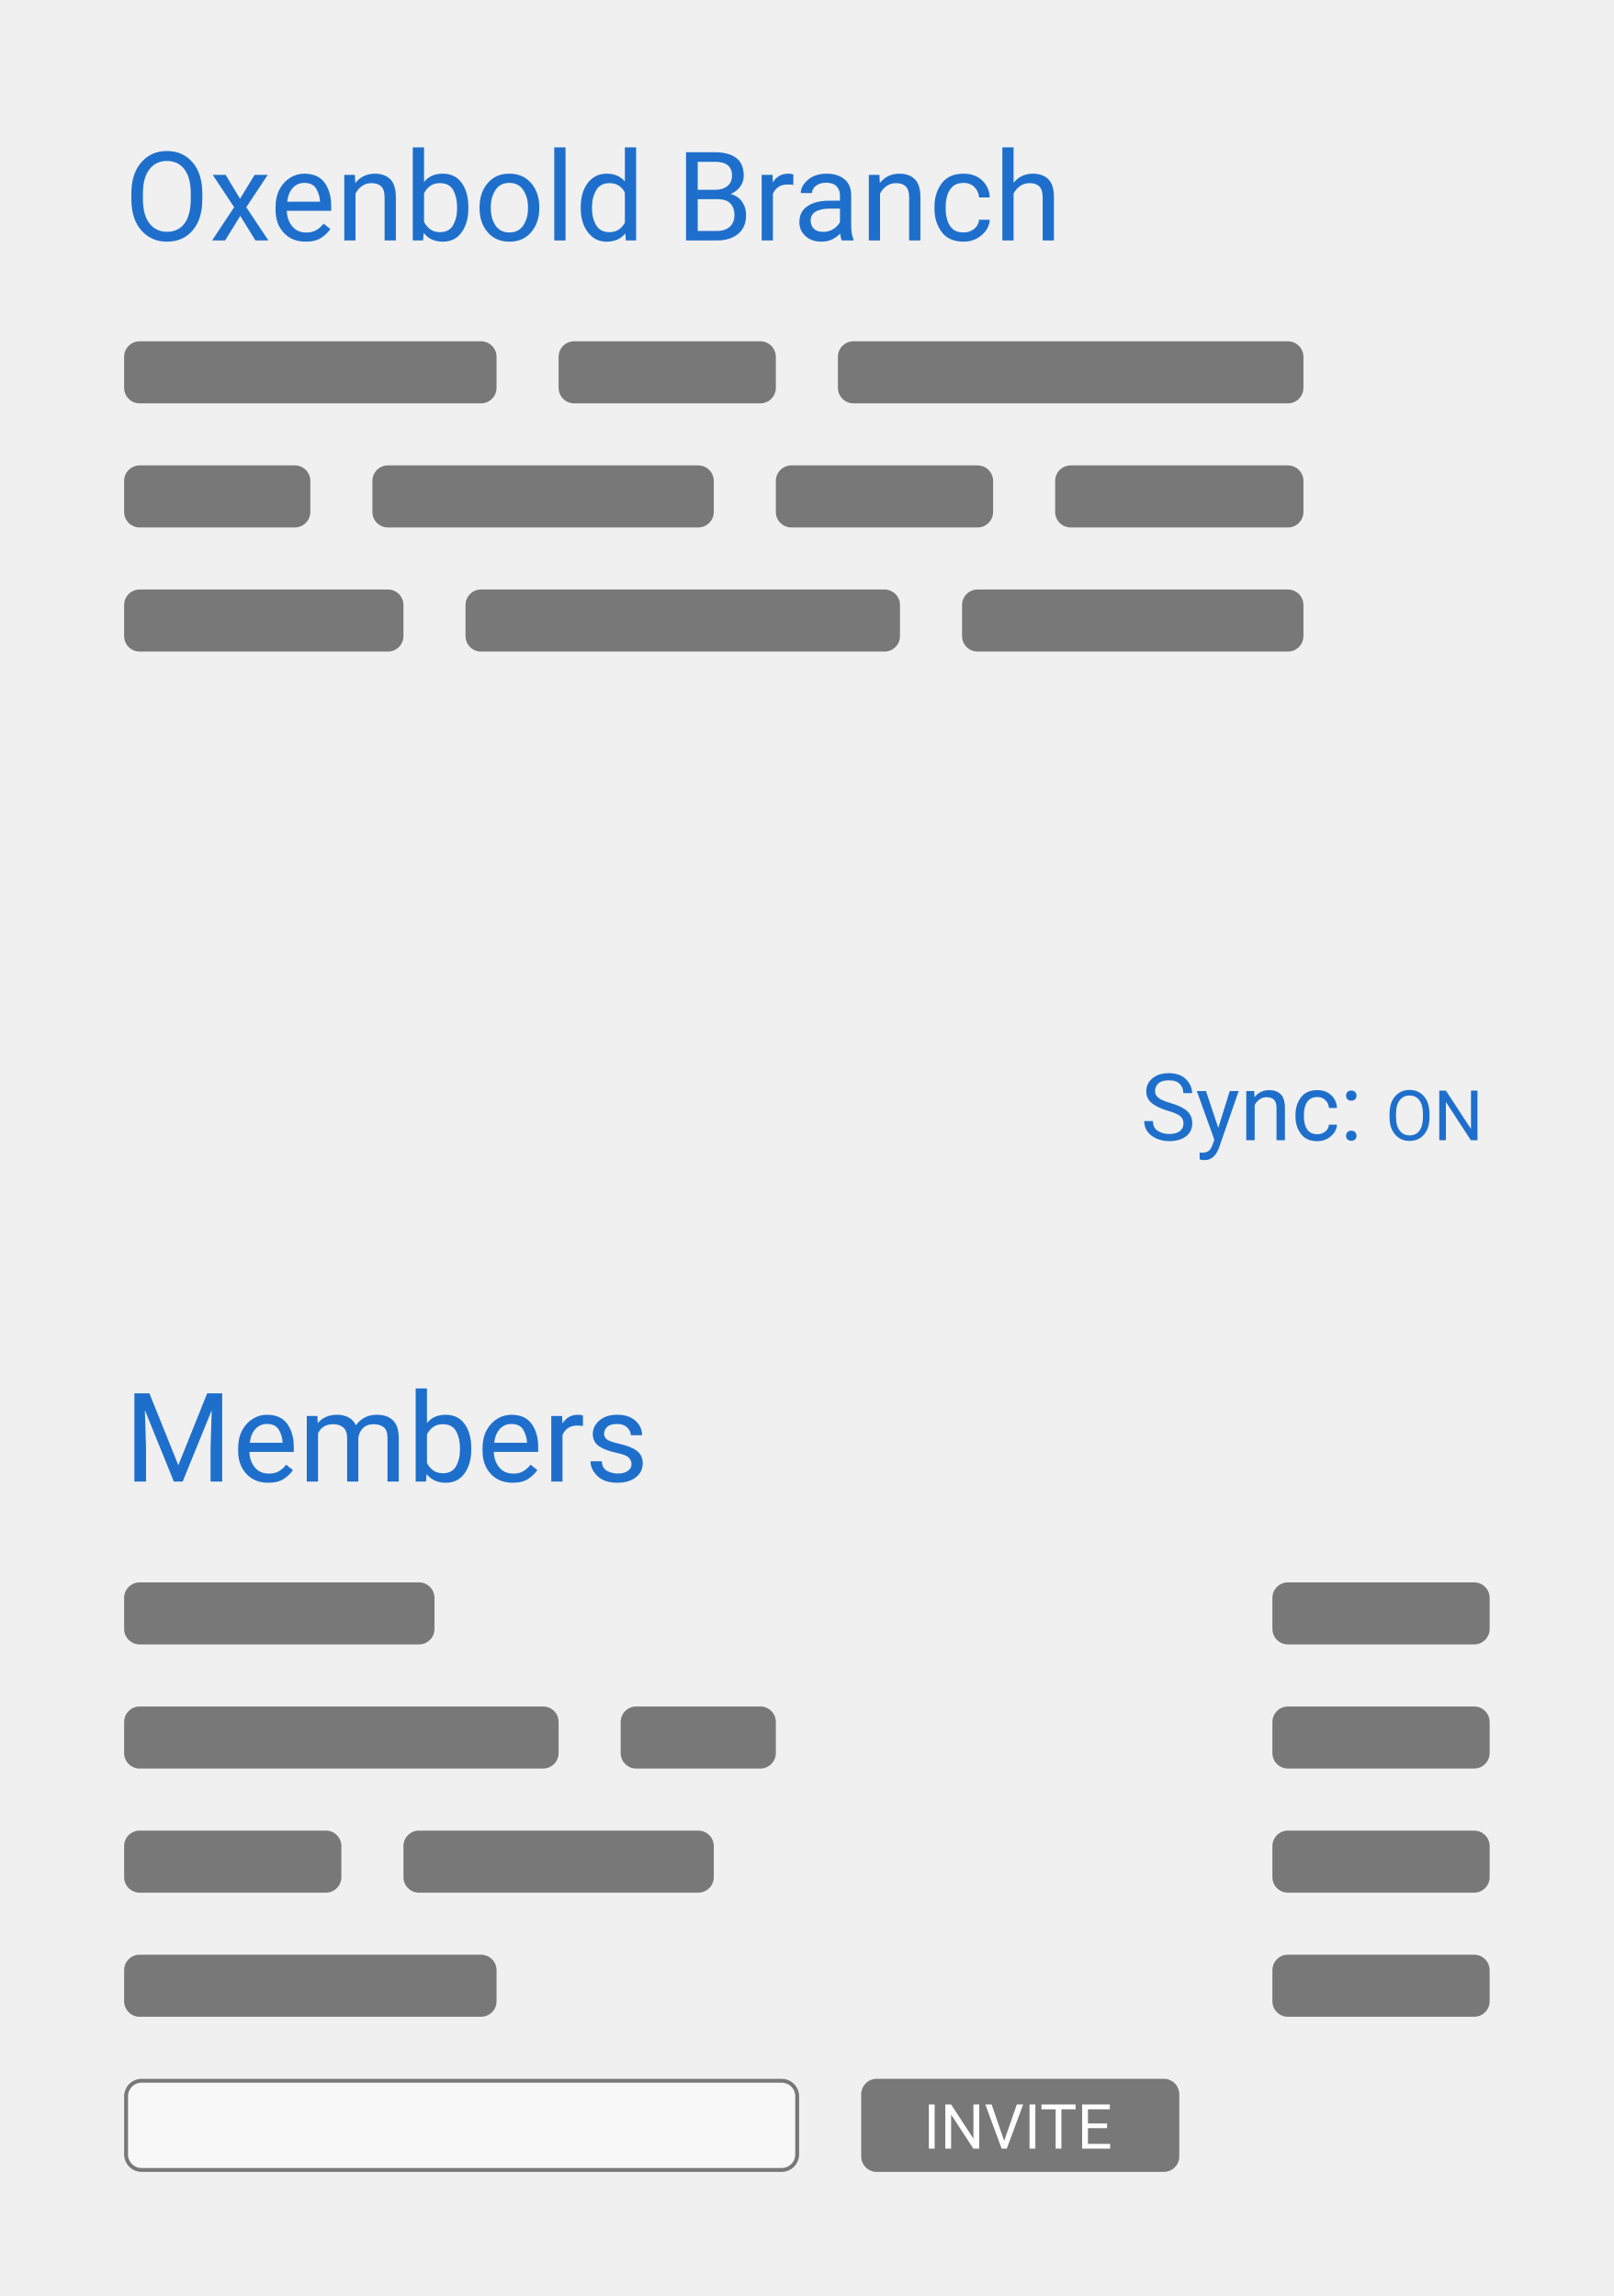
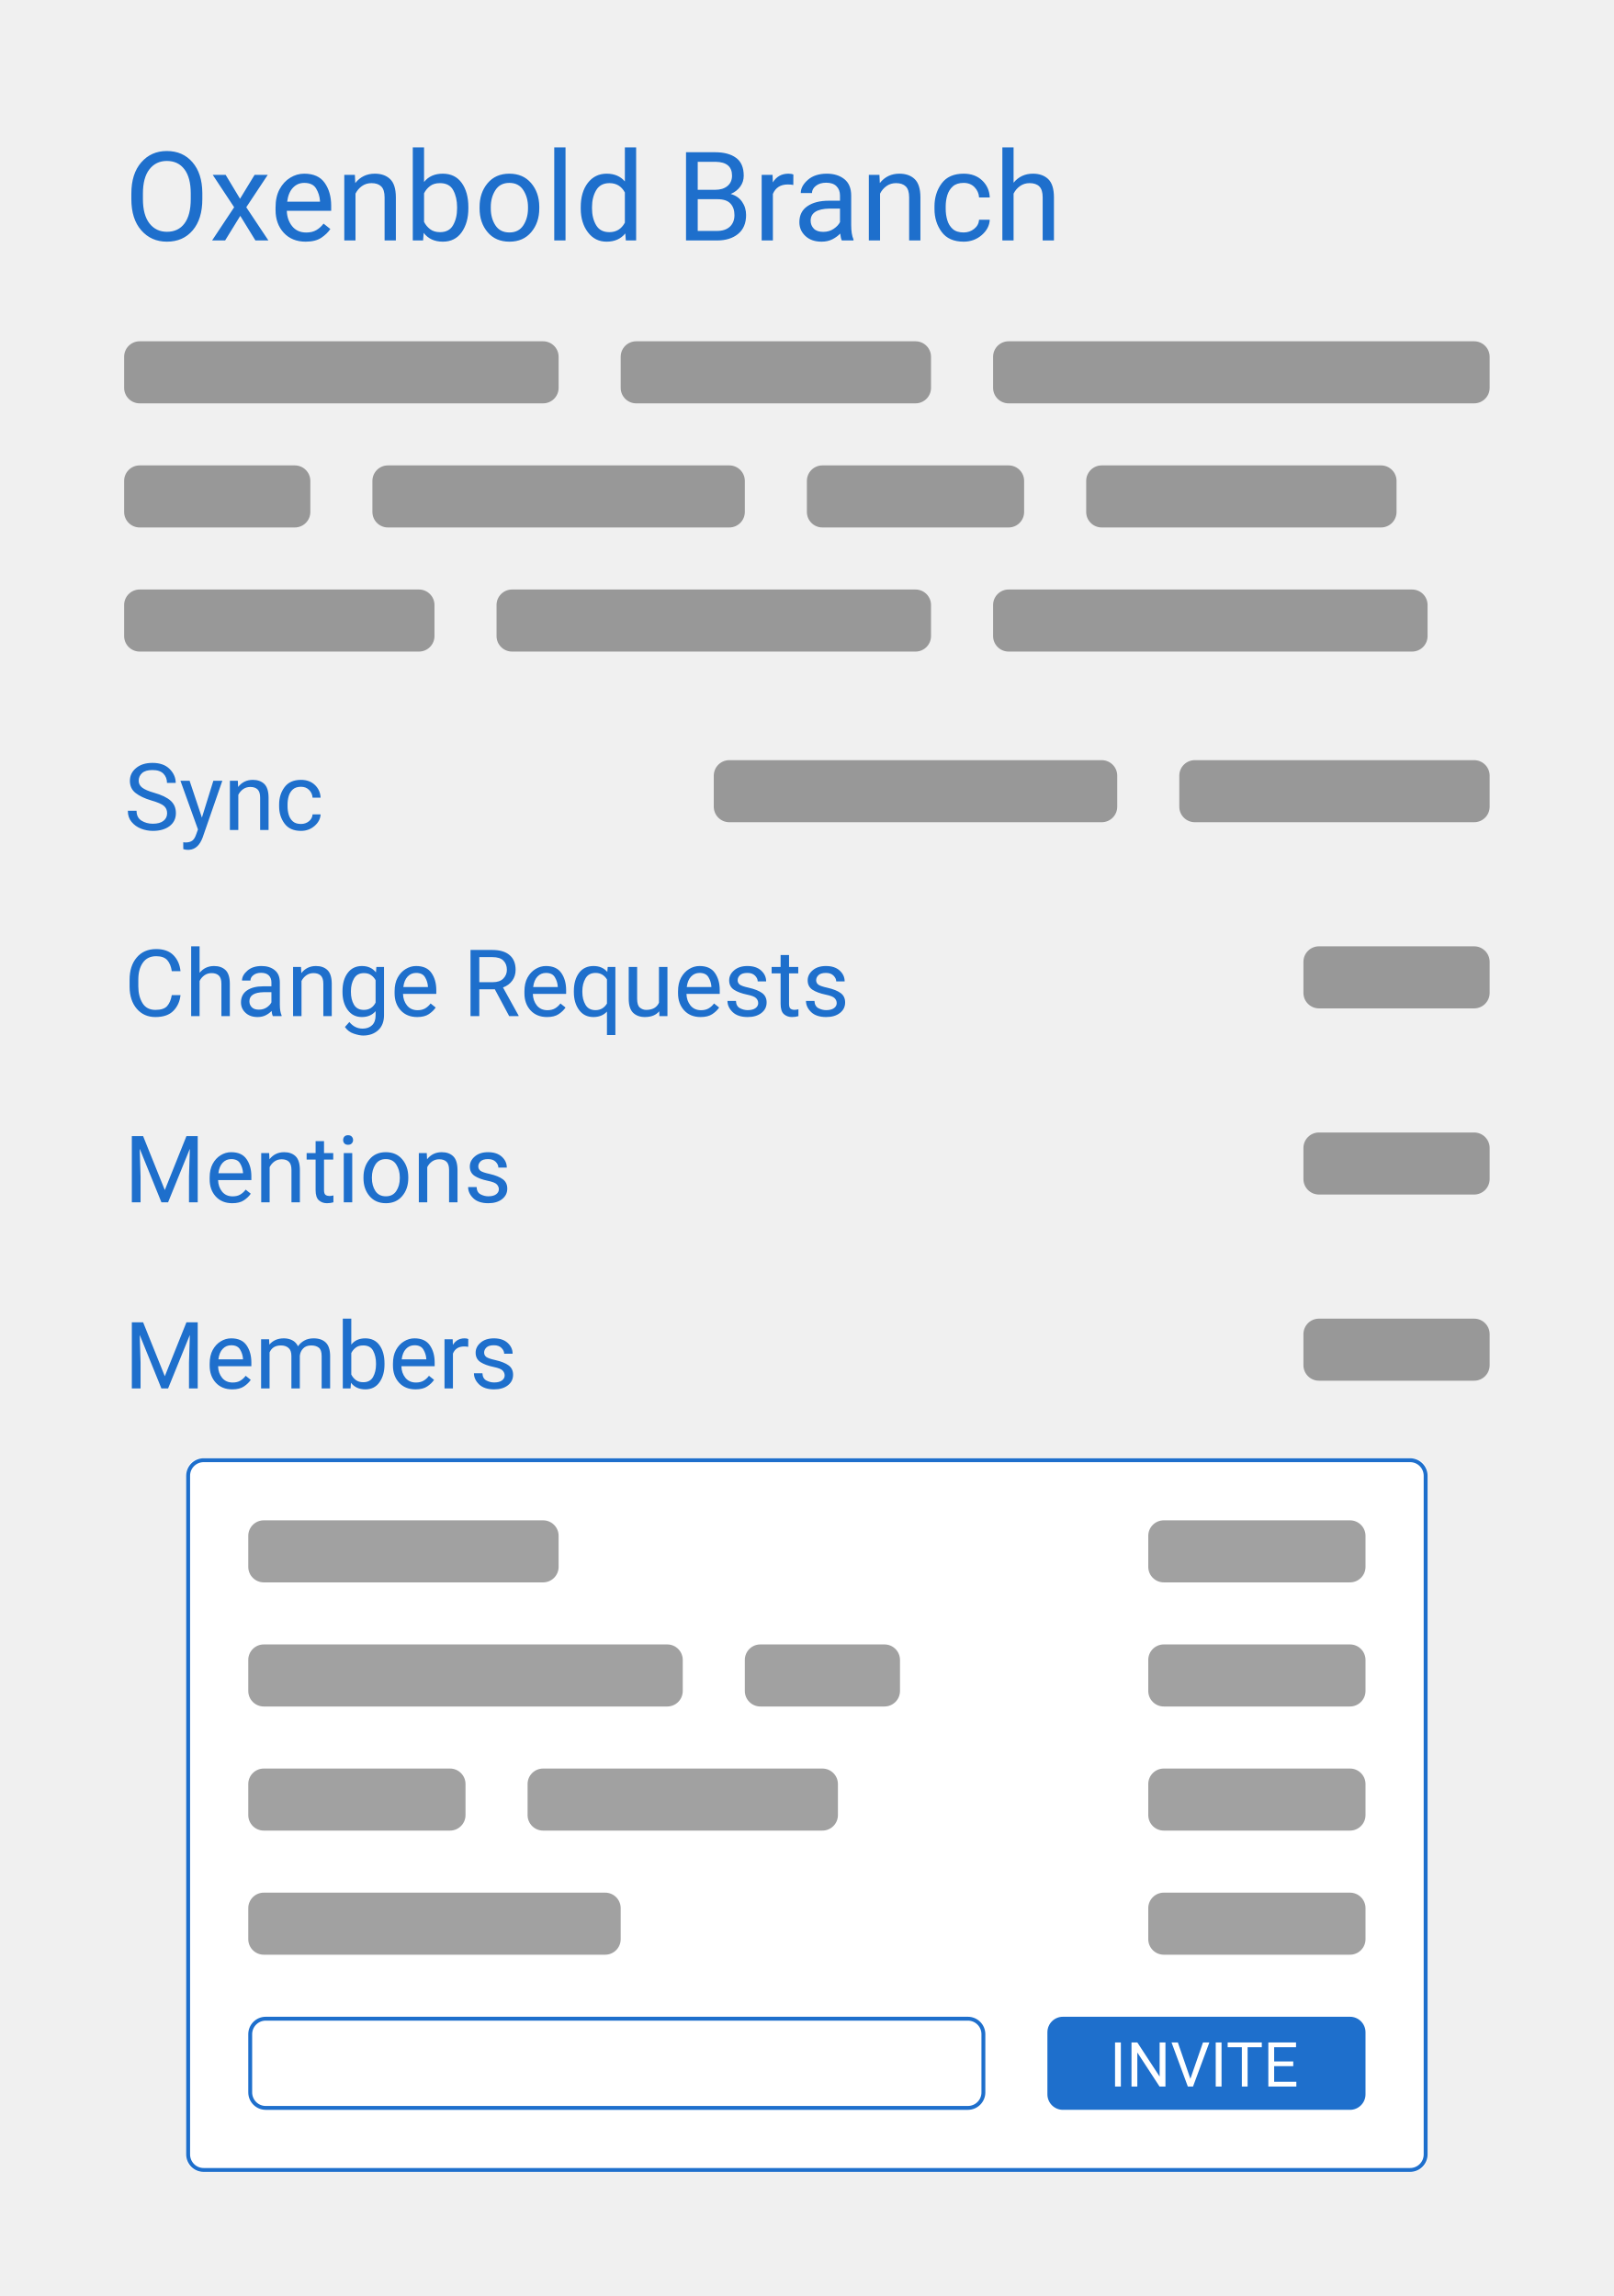
- <svg xmlns="http://www.w3.org/2000/svg" xmlns:xlink="http://www.w3.org/1999/xlink" width="416px" height="592px" viewBox="0 0 416 592" version="1.1">
+ <svg xmlns="http://www.w3.org/2000/svg" xmlns:xlink="http://www.w3.org/1999/xlink" width="416" height="592" viewBox="0 0 416 592">
  <defs>
-     <rect id="path-1" x="32" y="536" width="174" height="24" rx="4" />
+     <rect id="a" x="48" y="376" width="320" height="184" rx="4" />
+     <rect id="b" x="64" y="520" width="190" height="24" rx="4" />
  </defs>
-   <g id="Page-2" stroke="none" stroke-width="1" fill="none" fill-rule="evenodd">
-     <g id="your-data">
-       <g id="Group" transform="translate(222, 536)">
-         <rect id="Rectangle-4" fill="#000000" opacity="0.5" x="0" y="0" width="82" height="24" rx="4" />
-         <text id="INVITE" font-family="Roboto-Medium, Roboto" font-size="16" font-weight="400" fill="#FFFFFF">
-           <tspan x="16" y="18">INVITE</tspan>
-         </text>
-       </g>
-       <g id="Rectangle-3" opacity="0.5">
-         <use fill="#FFFFFF" fill-rule="evenodd" xlink:href="#path-1" />
-         <rect stroke="#000000" stroke-width="1" x="32.5" y="536.5" width="173" height="23" rx="4" />
-       </g>
-       <text id="Oxenbold-Branch" font-family="Roboto-Regular, Roboto" font-size="32" font-weight="normal" line-spacing="32" fill="#1E6FCC">
-         <tspan x="32" y="62">Oxenbold Branch</tspan>
+   <g fill="none" fill-rule="evenodd">
+     <use fill="#FFF" xlink:href="#a" />
+     <rect stroke="#1E6FCC" x="48.5" y="376.5" width="319" height="183" rx="4" />
+     <g transform="translate(270 520)">
+       <rect fill="#1E6FCC" width="82" height="24" rx="4" />
+       <text font-family="Roboto-Regular, Roboto" font-size="16" fill="#FFF">
+         <tspan x="16" y="18">INVITE</tspan>
      </text>
-       <text id="Members" font-family="Roboto-Regular, Roboto" font-size="32" font-weight="normal" line-spacing="32" fill="#1E6FCC">
-         <tspan x="32" y="382">Members</tspan>
-       </text>
-       <text id="Sync:-ON" font-family="Roboto-Regular, Roboto" font-size="24" font-weight="normal" line-spacing="32" fill="#1E6FCC">
-         <tspan x="294" y="294">Sync: </tspan>
-         <tspan x="357.152" y="294" font-size="18">ON</tspan>
-       </text>
-       <rect id="Rectangle-Copy-2" fill="#000000" opacity="0.5" x="32" y="88" width="96" height="16" rx="4" />
-       <rect id="Rectangle-Copy-19" fill="#000000" opacity="0.5" x="144" y="88" width="56" height="16" rx="4" />
-       <rect id="Rectangle-Copy-6" fill="#000000" opacity="0.5" x="32" y="120" width="48" height="16" rx="4" />
-       <rect id="Rectangle-Copy-11" fill="#000000" opacity="0.5" x="96" y="120" width="88" height="16" rx="4" />
-       <rect id="Rectangle-Copy-7" fill="#000000" opacity="0.5" x="32" y="408" width="80" height="16" rx="4" />
-       <rect id="Rectangle-Copy-8" fill="#000000" opacity="0.5" x="32" y="440" width="112" height="16" rx="4" />
-       <rect id="Rectangle-Copy-12" fill="#000000" opacity="0.5" x="160" y="440" width="40" height="16" rx="4" />
-       <rect id="Rectangle-Copy-9" fill="#000000" opacity="0.5" x="32" y="472" width="56" height="16" rx="4" />
-       <rect id="Rectangle-Copy-13" fill="#000000" opacity="0.5" x="104" y="472" width="80" height="16" rx="4" />
-       <rect id="Rectangle-Copy-10" fill="#000000" opacity="0.5" x="32" y="504" width="96" height="16" rx="4" />
-       <rect id="Rectangle-Copy-12" fill="#000000" opacity="0.5" x="216" y="88" width="120" height="16" rx="4" />
-       <rect id="Rectangle-Copy-14" fill="#000000" opacity="0.5" x="200" y="120" width="56" height="16" rx="4" />
-       <rect id="Rectangle-Copy-20" fill="#000000" opacity="0.5" x="272" y="120" width="64" height="16" rx="4" />
-       <rect id="Rectangle-Copy-24" fill="#000000" opacity="0.5" x="32" y="152" width="72" height="16" rx="4" />
-       <rect id="Rectangle-Copy-23" fill="#000000" opacity="0.5" x="120" y="152" width="112" height="16" rx="4" />
-       <rect id="Rectangle-Copy-21" fill="#000000" opacity="0.5" x="248" y="152" width="88" height="16" rx="4" />
-       <rect id="Rectangle-Copy-15" fill="#000000" opacity="0.5" x="328" y="408" width="56" height="16" rx="4" />
-       <rect id="Rectangle-Copy-16" fill="#000000" opacity="0.5" x="328" y="440" width="56" height="16" rx="4" />
-       <rect id="Rectangle-Copy-17" fill="#000000" opacity="0.5" x="328" y="472" width="56" height="16" rx="4" />
-       <rect id="Rectangle-Copy-18" fill="#000000" opacity="0.5" x="328" y="504" width="56" height="16" rx="4" />
    </g>
+     <use fill="#FFF" xlink:href="#b" />
+     <rect stroke="#1E6FCC" x="64.5" y="520.5" width="189" height="23" rx="4" />
+     <text font-family="Roboto-Regular, Roboto" font-size="32" fill="#1E6FCC">
+       <tspan x="32" y="62">Oxenbold Branch</tspan>
+     </text>
+     <text font-family="Roboto-Regular, Roboto" font-size="24" fill="#1E6FCC">
+       <tspan x="32" y="358">Members</tspan>
+     </text>
+     <text font-family="Roboto-Regular, Roboto" font-size="24" fill="#1E6FCC">
+       <tspan x="32" y="214">Sync</tspan>
+     </text>
+     <text font-family="Roboto-Regular, Roboto" font-size="24" fill="#1E6FCC">
+       <tspan x="32" y="262">Change Requests</tspan>
+     </text>
+     <text font-family="Roboto-Regular, Roboto" font-size="24" fill="#1E6FCC">
+       <tspan x="32" y="310">Mentions</tspan>
+     </text>
+     <rect fill="#000" opacity=".37" x="32" y="88" width="112" height="16" rx="4" />
+     <rect fill="#000" opacity=".37" x="160" y="88" width="80" height="16" rx="4" />
+     <rect fill="#000" opacity=".37" x="32" y="120" width="48" height="16" rx="4" />
+     <rect fill="#000" opacity=".37" x="96" y="120" width="96" height="16" rx="4" />
+     <rect fill="#000" opacity=".37" x="64" y="392" width="80" height="16" rx="4" />
+     <rect fill="#000" opacity=".37" x="64" y="424" width="112" height="16" rx="4" />
+     <rect fill="#000" opacity=".37" x="192" y="424" width="40" height="16" rx="4" />
+     <rect fill="#000" opacity=".37" x="64" y="456" width="56" height="16" rx="4" />
+     <rect fill="#000" opacity=".37" x="136" y="456" width="80" height="16" rx="4" />
+     <rect fill="#000" opacity=".37" x="64" y="488" width="96" height="16" rx="4" />
+     <rect fill="#000" opacity=".37" x="256" y="88" width="128" height="16" rx="4" />
+     <rect fill="#000" opacity=".37" x="208" y="120" width="56" height="16" rx="4" />
+     <rect fill="#000" opacity=".37" x="280" y="120" width="80" height="16" rx="4" />
+     <rect fill="#000" opacity=".37" x="32" y="152" width="80" height="16" rx="4" />
+     <rect fill="#000" opacity=".37" x="128" y="152" width="112" height="16" rx="4" />
+     <rect fill="#000" opacity=".37" x="184" y="196" width="104" height="16" rx="4" />
+     <rect fill="#000" opacity=".37" x="304" y="196" width="80" height="16" rx="4" />
+     <rect fill="#000" opacity=".37" x="336" y="244" width="48" height="16" rx="4" />
+     <rect fill="#000" opacity=".37" x="336" y="292" width="48" height="16" rx="4" />
+     <rect fill="#000" opacity=".37" x="336" y="340" width="48" height="16" rx="4" />
+     <rect fill="#000" opacity=".37" x="256" y="152" width="112" height="16" rx="4" />
+     <rect fill="#000" opacity=".37" x="296" y="392" width="56" height="16" rx="4" />
+     <rect fill="#000" opacity=".37" x="296" y="424" width="56" height="16" rx="4" />
+     <rect fill="#000" opacity=".37" x="296" y="456" width="56" height="16" rx="4" />
+     <rect fill="#000" opacity=".37" x="296" y="488" width="56" height="16" rx="4" />
  </g>
</svg>
